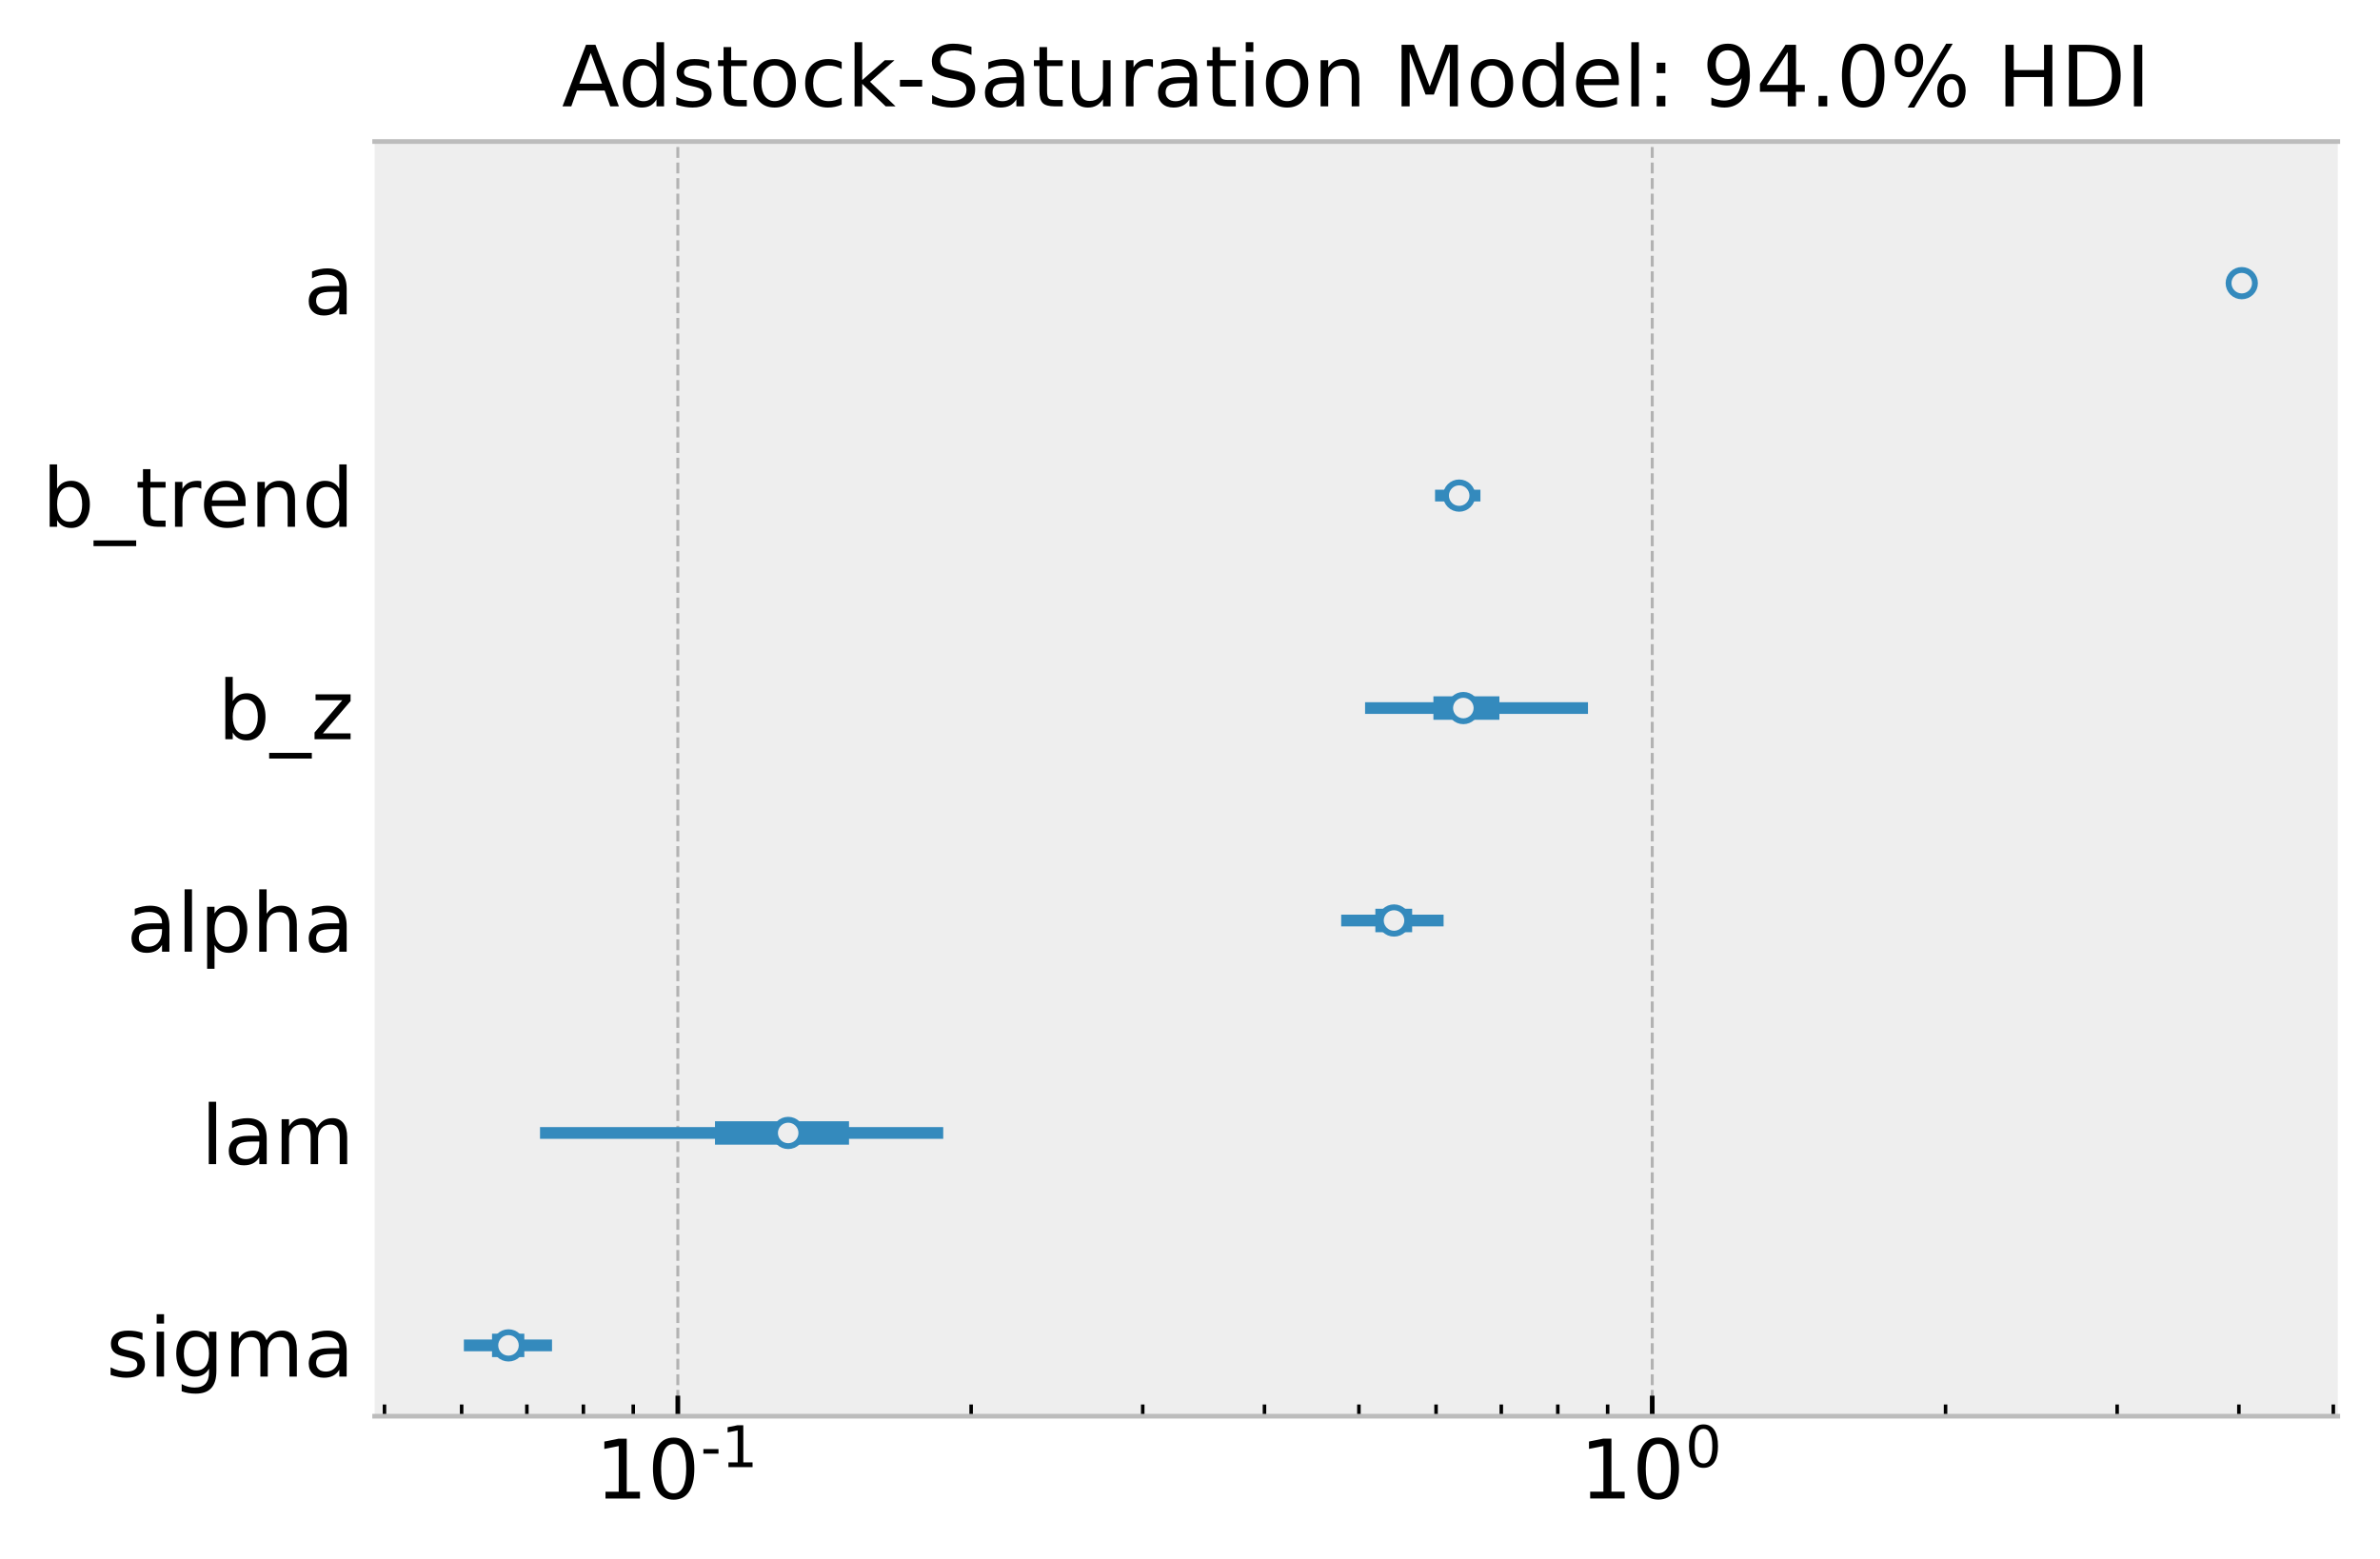
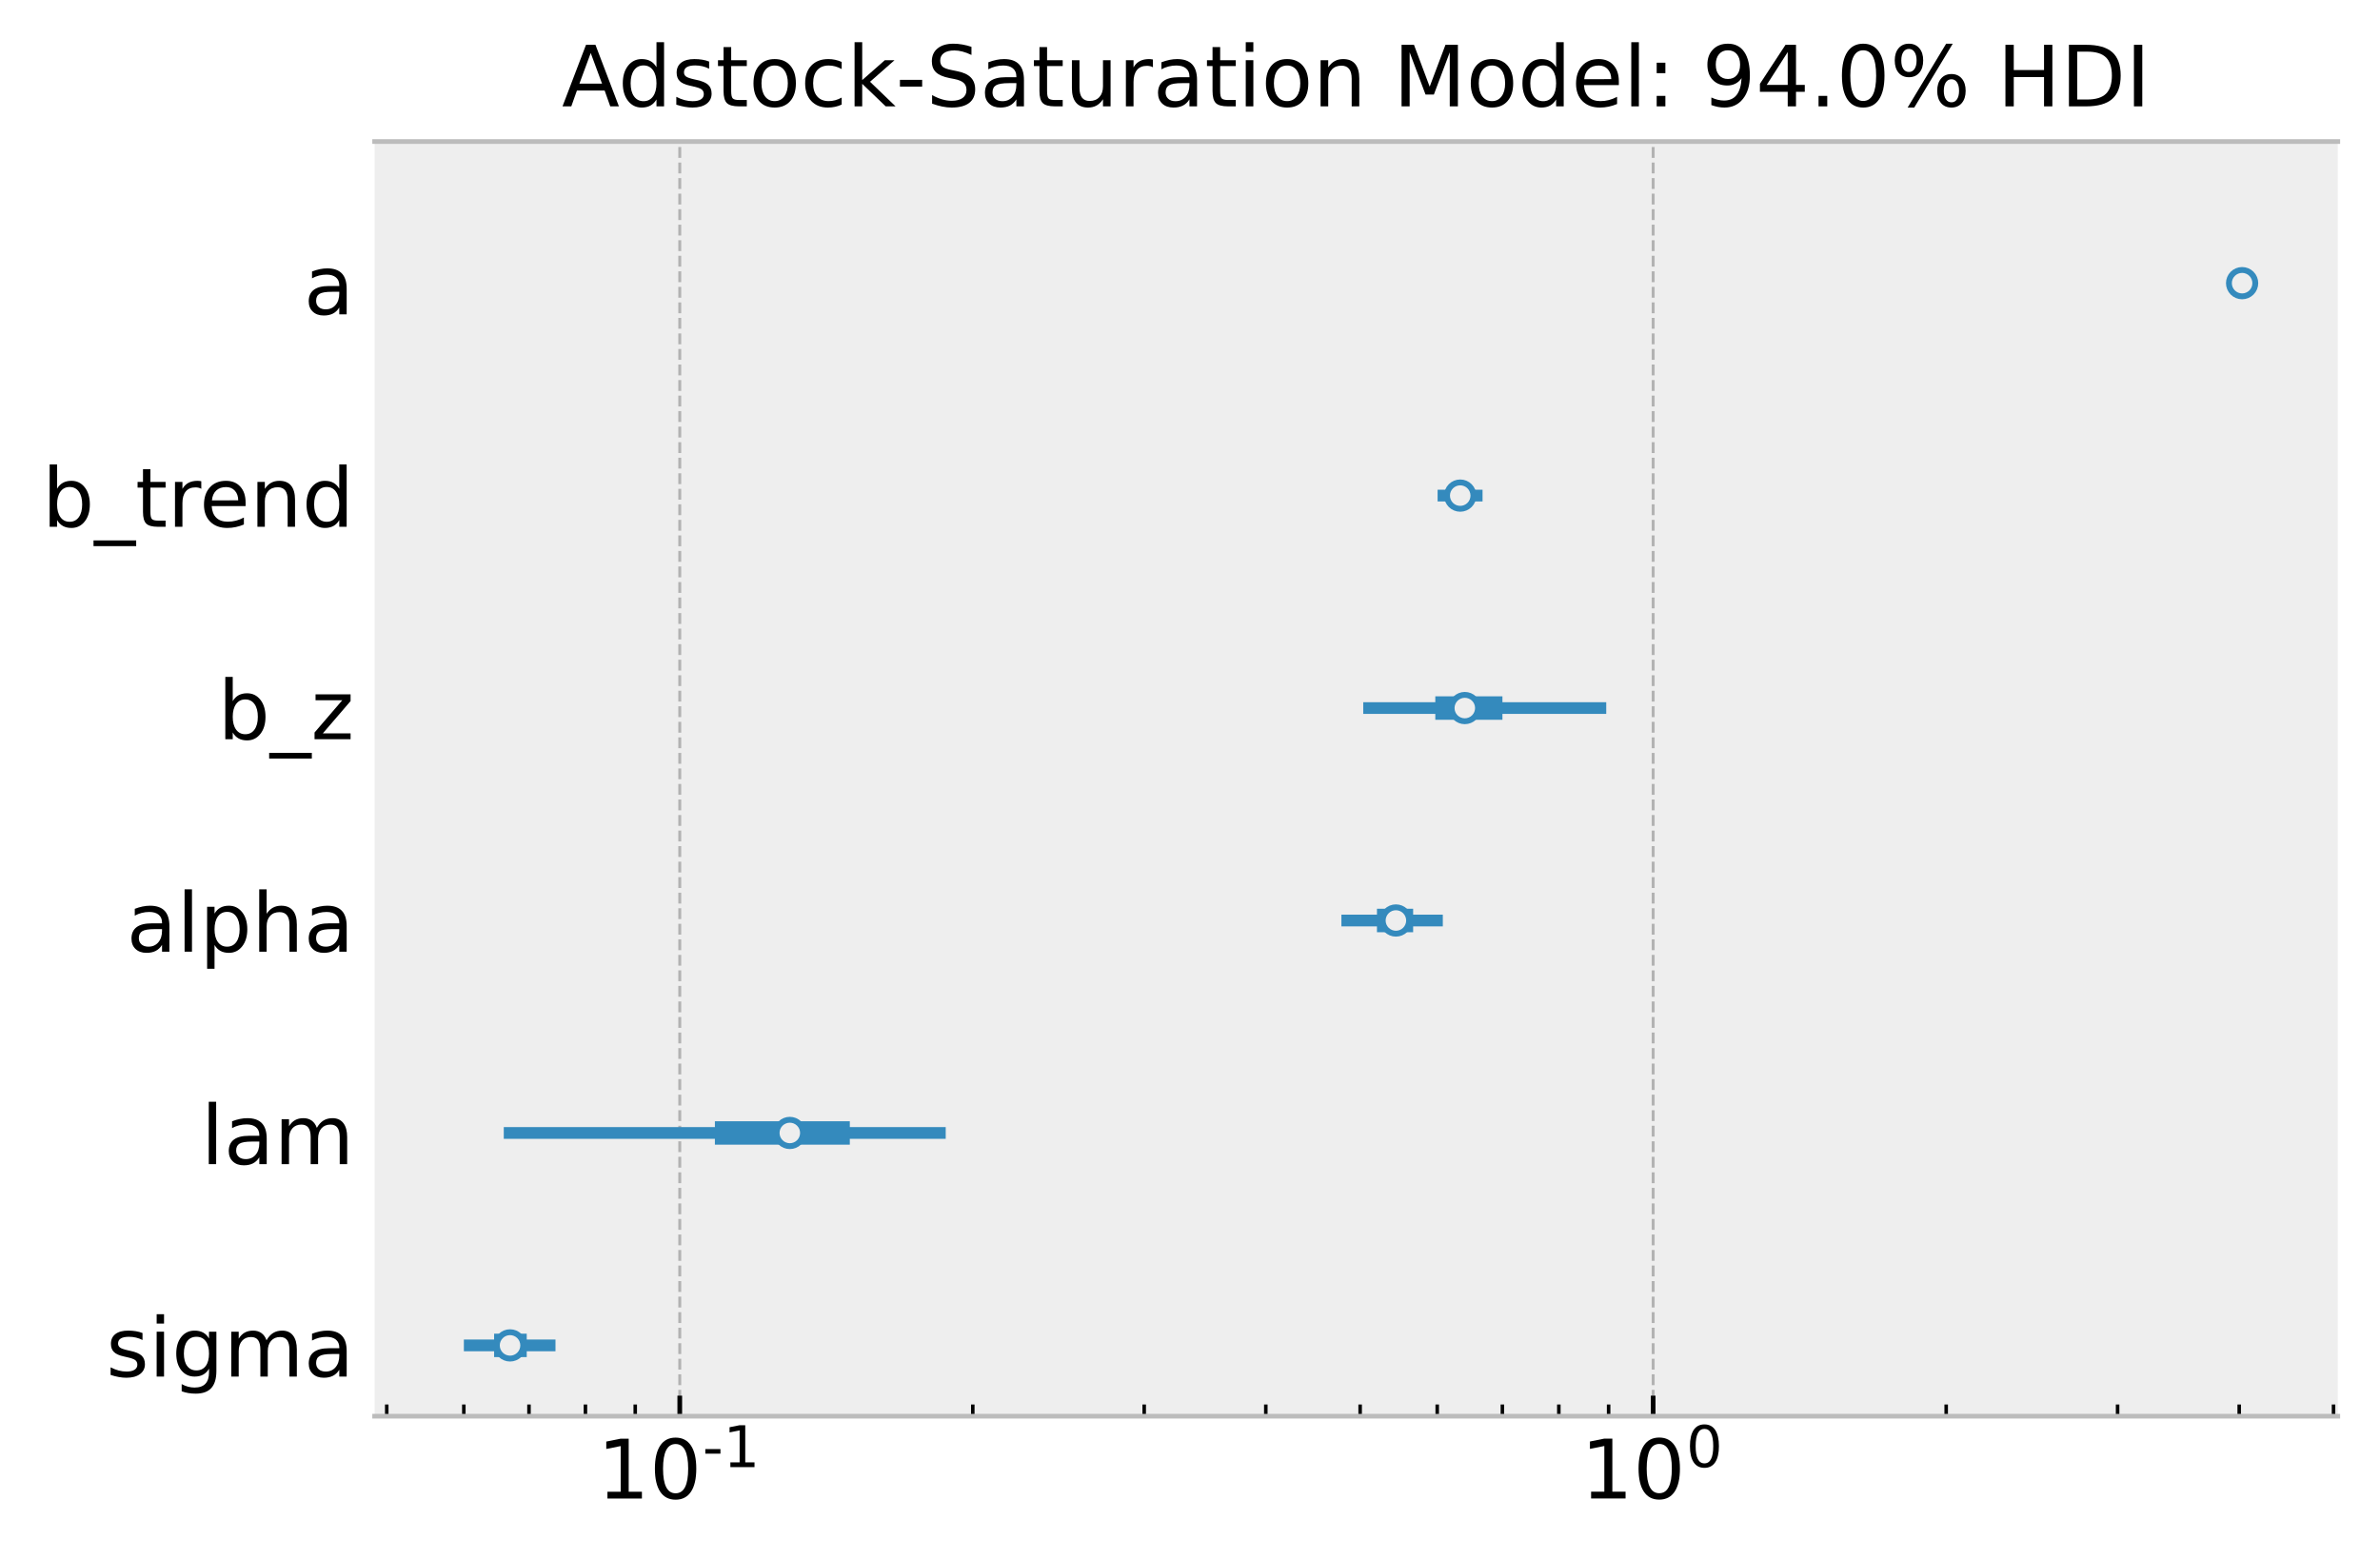
<svg xmlns="http://www.w3.org/2000/svg" xmlns:xlink="http://www.w3.org/1999/xlink" width="405.891pt" height="265.831pt" viewBox="0 0 405.891 265.831" version="1.1">
  <defs>
    <style type="text/css">*{stroke-linejoin: round; stroke-linecap: butt}</style>
  </defs>
  <g id="figure_1">
    <g id="patch_1">
      <path d="M 0 265.831  L 405.891 265.831  L 405.891 0  L 0 0  L 0 265.831  z " style="fill: none" />
    </g>
    <g id="axes_1">
      <g id="patch_2">
        <path d="M 63.891 241.582  L 398.691 241.582  L 398.691 24.142  L 63.891 24.142  z " style="fill: #eeeeee" />
      </g>
      <g id="matplotlib.axis_1">
        <g id="xtick_1">
          <g id="line2d_1">
-             <path d="M 115.597 241.582  L 115.597 24.142  " clip-path="url(#pd6a8ee23da)" style="fill: none; stroke-dasharray: 1.85,0.8; stroke-dashoffset: 0; stroke: #b2b2b2; stroke-width: 0.5" />
+             <path d="M 115.929 241.582  L 115.929 24.142  " clip-path="url(#pee5ecee756)" style="fill: none; stroke-dasharray: 1.85,0.8; stroke-dashoffset: 0; stroke: #b2b2b2; stroke-width: 0.5" />
          </g>
          <g id="line2d_2">
            <defs>
-               <path id="m263133fd3a" d="M 0 0  L 0 -3.5  " style="stroke: #000000; stroke-width: 0.8" />
+               <path id="md579a164e3" d="M 0 0  L 0 -3.5  " style="stroke: #000000; stroke-width: 0.8" />
            </defs>
            <g>
-               <use xlink:href="#m263133fd3a" x="115.597" y="241.582" style="stroke: #000000; stroke-width: 0.8" />
+               <use xlink:href="#md579a164e3" x="115.929" y="241.582" style="stroke: #000000; stroke-width: 0.8" />
            </g>
          </g>
          <g id="text_1">
-             <g transform="translate(101.5268 255.7196)scale(0.14 -0.14)">
+             <g transform="translate(101.8595 255.7196)scale(0.14 -0.14)">
              <defs>
                <path id="DejaVuSans-31" d="M 794 531  L 1825 531  L 1825 4091  L 703 3866  L 703 4441  L 1819 4666  L 2450 4666  L 2450 531  L 3481 531  L 3481 0  L 794 0  L 794 531  z " transform="scale(0.015625)" />
                <path id="DejaVuSans-30" d="M 2034 4250  Q 1547 4250 1301 3770  Q 1056 3291 1056 2328  Q 1056 1369 1301 889  Q 1547 409 2034 409  Q 2525 409 2770 889  Q 3016 1369 3016 2328  Q 3016 3291 2770 3770  Q 2525 4250 2034 4250  z M 2034 4750  Q 2819 4750 3233 4129  Q 3647 3509 3647 2328  Q 3647 1150 3233 529  Q 2819 -91 2034 -91  Q 1250 -91 836 529  Q 422 1150 422 2328  Q 422 3509 836 4129  Q 1250 4750 2034 4750  z " transform="scale(0.015625)" />
                <path id="DejaVuSans-2d" d="M 313 2009  L 1997 2009  L 1997 1497  L 313 1497  L 313 2009  z " transform="scale(0.015625)" />
              </defs>
              <use xlink:href="#DejaVuSans-31" transform="translate(0 0.684375)" />
              <use xlink:href="#DejaVuSans-30" transform="translate(63.62305 0.684375)" />
              <use xlink:href="#DejaVuSans-2d" transform="translate(128.2031 38.96563)scale(0.7)" />
              <use xlink:href="#DejaVuSans-31" transform="translate(153.4619 38.96563)scale(0.7)" />
            </g>
          </g>
        </g>
        <g id="xtick_2">
          <g id="line2d_3">
-             <path d="M 281.776 241.582  L 281.776 24.142  " clip-path="url(#pd6a8ee23da)" style="fill: none; stroke-dasharray: 1.85,0.8; stroke-dashoffset: 0; stroke: #b2b2b2; stroke-width: 0.5" />
+             <path d="M 281.934 241.582  L 281.934 24.142  " clip-path="url(#pee5ecee756)" style="fill: none; stroke-dasharray: 1.85,0.8; stroke-dashoffset: 0; stroke: #b2b2b2; stroke-width: 0.5" />
          </g>
          <g id="line2d_4">
            <g>
-               <use xlink:href="#m263133fd3a" x="281.776" y="241.582" style="stroke: #000000; stroke-width: 0.8" />
+               <use xlink:href="#md579a164e3" x="281.934" y="241.582" style="stroke: #000000; stroke-width: 0.8" />
            </g>
          </g>
          <g id="text_2">
-             <g transform="translate(269.4558 255.7196)scale(0.14 -0.14)">
+             <g transform="translate(269.6142 255.7196)scale(0.14 -0.14)">
              <use xlink:href="#DejaVuSans-31" transform="translate(0 0.765625)" />
              <use xlink:href="#DejaVuSans-30" transform="translate(63.62305 0.765625)" />
              <use xlink:href="#DejaVuSans-30" transform="translate(128.2031 39.04688)scale(0.7)" />
            </g>
          </g>
        </g>
        <g id="xtick_3">
          <g id="line2d_5">
            <defs>
-               <path id="me627cec2b3" d="M 0 0  L 0 -2  " style="stroke: #000000; stroke-width: 0.6" />
+               <path id="ma9235a7f4c" d="M 0 0  L 0 -2  " style="stroke: #000000; stroke-width: 0.6" />
            </defs>
            <g>
-               <use xlink:href="#me627cec2b3" x="65.572" y="241.582" style="stroke: #000000; stroke-width: 0.6" />
+               <use xlink:href="#ma9235a7f4c" x="65.957" y="241.582" style="stroke: #000000; stroke-width: 0.6" />
            </g>
          </g>
        </g>
        <g id="xtick_4">
          <g id="line2d_6">
            <g>
-               <use xlink:href="#me627cec2b3" x="78.73" y="241.582" style="stroke: #000000; stroke-width: 0.6" />
+               <use xlink:href="#ma9235a7f4c" x="79.102" y="241.582" style="stroke: #000000; stroke-width: 0.6" />
            </g>
          </g>
        </g>
        <g id="xtick_5">
          <g id="line2d_7">
            <g>
-               <use xlink:href="#me627cec2b3" x="89.855" y="241.582" style="stroke: #000000; stroke-width: 0.6" />
+               <use xlink:href="#ma9235a7f4c" x="90.215" y="241.582" style="stroke: #000000; stroke-width: 0.6" />
            </g>
          </g>
        </g>
        <g id="xtick_6">
          <g id="line2d_8">
            <g>
-               <use xlink:href="#me627cec2b3" x="99.492" y="241.582" style="stroke: #000000; stroke-width: 0.6" />
+               <use xlink:href="#ma9235a7f4c" x="99.842" y="241.582" style="stroke: #000000; stroke-width: 0.6" />
            </g>
          </g>
        </g>
        <g id="xtick_7">
          <g id="line2d_9">
            <g>
-               <use xlink:href="#me627cec2b3" x="107.993" y="241.582" style="stroke: #000000; stroke-width: 0.6" />
+               <use xlink:href="#ma9235a7f4c" x="108.334" y="241.582" style="stroke: #000000; stroke-width: 0.6" />
            </g>
          </g>
        </g>
        <g id="xtick_8">
          <g id="line2d_10">
            <g>
-               <use xlink:href="#me627cec2b3" x="165.622" y="241.582" style="stroke: #000000; stroke-width: 0.6" />
+               <use xlink:href="#ma9235a7f4c" x="165.902" y="241.582" style="stroke: #000000; stroke-width: 0.6" />
            </g>
          </g>
        </g>
        <g id="xtick_9">
          <g id="line2d_11">
            <g>
-               <use xlink:href="#me627cec2b3" x="194.884" y="241.582" style="stroke: #000000; stroke-width: 0.6" />
+               <use xlink:href="#ma9235a7f4c" x="195.134" y="241.582" style="stroke: #000000; stroke-width: 0.6" />
            </g>
          </g>
        </g>
        <g id="xtick_10">
          <g id="line2d_12">
            <g>
-               <use xlink:href="#me627cec2b3" x="215.647" y="241.582" style="stroke: #000000; stroke-width: 0.6" />
+               <use xlink:href="#ma9235a7f4c" x="215.874" y="241.582" style="stroke: #000000; stroke-width: 0.6" />
            </g>
          </g>
        </g>
        <g id="xtick_11">
          <g id="line2d_13">
            <g>
-               <use xlink:href="#me627cec2b3" x="231.751" y="241.582" style="stroke: #000000; stroke-width: 0.6" />
+               <use xlink:href="#ma9235a7f4c" x="231.962" y="241.582" style="stroke: #000000; stroke-width: 0.6" />
            </g>
          </g>
        </g>
        <g id="xtick_12">
          <g id="line2d_14">
            <g>
-               <use xlink:href="#me627cec2b3" x="244.909" y="241.582" style="stroke: #000000; stroke-width: 0.6" />
+               <use xlink:href="#ma9235a7f4c" x="245.106" y="241.582" style="stroke: #000000; stroke-width: 0.6" />
            </g>
          </g>
        </g>
        <g id="xtick_13">
          <g id="line2d_15">
            <g>
-               <use xlink:href="#me627cec2b3" x="256.034" y="241.582" style="stroke: #000000; stroke-width: 0.6" />
+               <use xlink:href="#ma9235a7f4c" x="256.22" y="241.582" style="stroke: #000000; stroke-width: 0.6" />
            </g>
          </g>
        </g>
        <g id="xtick_14">
          <g id="line2d_16">
            <g>
-               <use xlink:href="#me627cec2b3" x="265.671" y="241.582" style="stroke: #000000; stroke-width: 0.6" />
+               <use xlink:href="#ma9235a7f4c" x="265.847" y="241.582" style="stroke: #000000; stroke-width: 0.6" />
            </g>
          </g>
        </g>
        <g id="xtick_15">
          <g id="line2d_17">
            <g>
-               <use xlink:href="#me627cec2b3" x="274.172" y="241.582" style="stroke: #000000; stroke-width: 0.6" />
+               <use xlink:href="#ma9235a7f4c" x="274.338" y="241.582" style="stroke: #000000; stroke-width: 0.6" />
            </g>
          </g>
        </g>
        <g id="xtick_16">
          <g id="line2d_18">
            <g>
-               <use xlink:href="#me627cec2b3" x="331.801" y="241.582" style="stroke: #000000; stroke-width: 0.6" />
+               <use xlink:href="#ma9235a7f4c" x="331.907" y="241.582" style="stroke: #000000; stroke-width: 0.6" />
            </g>
          </g>
        </g>
        <g id="xtick_17">
          <g id="line2d_19">
            <g>
-               <use xlink:href="#me627cec2b3" x="361.063" y="241.582" style="stroke: #000000; stroke-width: 0.6" />
+               <use xlink:href="#ma9235a7f4c" x="361.139" y="241.582" style="stroke: #000000; stroke-width: 0.6" />
            </g>
          </g>
        </g>
        <g id="xtick_18">
          <g id="line2d_20">
            <g>
-               <use xlink:href="#me627cec2b3" x="381.826" y="241.582" style="stroke: #000000; stroke-width: 0.6" />
+               <use xlink:href="#ma9235a7f4c" x="381.879" y="241.582" style="stroke: #000000; stroke-width: 0.6" />
            </g>
          </g>
        </g>
        <g id="xtick_19">
          <g id="line2d_21">
            <g>
-               <use xlink:href="#me627cec2b3" x="397.93" y="241.582" style="stroke: #000000; stroke-width: 0.6" />
+               <use xlink:href="#ma9235a7f4c" x="397.966" y="241.582" style="stroke: #000000; stroke-width: 0.6" />
            </g>
          </g>
        </g>
      </g>
      <g id="matplotlib.axis_2">
        <g id="ytick_1">
          <g id="text_3">
            <g transform="translate(18.10469 234.8207)scale(0.14 -0.14)">
              <defs>
                <path id="DejaVuSans-73" d="M 2834 3397  L 2834 2853  Q 2591 2978 2328 3040  Q 2066 3103 1784 3103  Q 1356 3103 1142 2972  Q 928 2841 928 2578  Q 928 2378 1081 2264  Q 1234 2150 1697 2047  L 1894 2003  Q 2506 1872 2764 1633  Q 3022 1394 3022 966  Q 3022 478 2636 193  Q 2250 -91 1575 -91  Q 1294 -91 989 -36  Q 684 19 347 128  L 347 722  Q 666 556 975 473  Q 1284 391 1588 391  Q 1994 391 2212 530  Q 2431 669 2431 922  Q 2431 1156 2273 1281  Q 2116 1406 1581 1522  L 1381 1569  Q 847 1681 609 1914  Q 372 2147 372 2553  Q 372 3047 722 3315  Q 1072 3584 1716 3584  Q 2034 3584 2315 3537  Q 2597 3491 2834 3397  z " transform="scale(0.015625)" />
                <path id="DejaVuSans-69" d="M 603 3500  L 1178 3500  L 1178 0  L 603 0  L 603 3500  z M 603 4863  L 1178 4863  L 1178 4134  L 603 4134  L 603 4863  z " transform="scale(0.015625)" />
                <path id="DejaVuSans-67" d="M 2906 1791  Q 2906 2416 2648 2759  Q 2391 3103 1925 3103  Q 1463 3103 1205 2759  Q 947 2416 947 1791  Q 947 1169 1205 825  Q 1463 481 1925 481  Q 2391 481 2648 825  Q 2906 1169 2906 1791  z M 3481 434  Q 3481 -459 3084 -895  Q 2688 -1331 1869 -1331  Q 1566 -1331 1297 -1286  Q 1028 -1241 775 -1147  L 775 -588  Q 1028 -725 1275 -790  Q 1522 -856 1778 -856  Q 2344 -856 2625 -561  Q 2906 -266 2906 331  L 2906 616  Q 2728 306 2450 153  Q 2172 0 1784 0  Q 1141 0 747 490  Q 353 981 353 1791  Q 353 2603 747 3093  Q 1141 3584 1784 3584  Q 2172 3584 2450 3431  Q 2728 3278 2906 2969  L 2906 3500  L 3481 3500  L 3481 434  z " transform="scale(0.015625)" />
                <path id="DejaVuSans-6d" d="M 3328 2828  Q 3544 3216 3844 3400  Q 4144 3584 4550 3584  Q 5097 3584 5394 3201  Q 5691 2819 5691 2113  L 5691 0  L 5113 0  L 5113 2094  Q 5113 2597 4934 2840  Q 4756 3084 4391 3084  Q 3944 3084 3684 2787  Q 3425 2491 3425 1978  L 3425 0  L 2847 0  L 2847 2094  Q 2847 2600 2669 2842  Q 2491 3084 2119 3084  Q 1678 3084 1418 2786  Q 1159 2488 1159 1978  L 1159 0  L 581 0  L 581 3500  L 1159 3500  L 1159 2956  Q 1356 3278 1631 3431  Q 1906 3584 2284 3584  Q 2666 3584 2933 3390  Q 3200 3197 3328 2828  z " transform="scale(0.015625)" />
                <path id="DejaVuSans-61" d="M 2194 1759  Q 1497 1759 1228 1600  Q 959 1441 959 1056  Q 959 750 1161 570  Q 1363 391 1709 391  Q 2188 391 2477 730  Q 2766 1069 2766 1631  L 2766 1759  L 2194 1759  z M 3341 1997  L 3341 0  L 2766 0  L 2766 531  Q 2569 213 2275 61  Q 1981 -91 1556 -91  Q 1019 -91 701 211  Q 384 513 384 1019  Q 384 1609 779 1909  Q 1175 2209 1959 2209  L 2766 2209  L 2766 2266  Q 2766 2663 2505 2880  Q 2244 3097 1772 3097  Q 1472 3097 1187 3025  Q 903 2953 641 2809  L 641 3341  Q 956 3463 1253 3523  Q 1550 3584 1831 3584  Q 2591 3584 2966 3190  Q 3341 2797 3341 1997  z " transform="scale(0.015625)" />
              </defs>
              <use xlink:href="#DejaVuSans-73" />
              <use xlink:href="#DejaVuSans-69" x="52.1" />
              <use xlink:href="#DejaVuSans-67" x="79.883" />
              <use xlink:href="#DejaVuSans-6d" x="143.359" />
              <use xlink:href="#DejaVuSans-61" x="240.771" />
            </g>
          </g>
        </g>
        <g id="ytick_2">
          <g id="text_4">
            <g transform="translate(34.28563 198.5807)scale(0.14 -0.14)">
              <defs>
                <path id="DejaVuSans-6c" d="M 603 4863  L 1178 4863  L 1178 0  L 603 0  L 603 4863  z " transform="scale(0.015625)" />
              </defs>
              <use xlink:href="#DejaVuSans-6c" />
              <use xlink:href="#DejaVuSans-61" x="27.783" />
              <use xlink:href="#DejaVuSans-6d" x="89.062" />
            </g>
          </g>
        </g>
        <g id="ytick_3">
          <g id="text_5">
            <g transform="translate(21.58281 162.3407)scale(0.14 -0.14)">
              <defs>
                <path id="DejaVuSans-70" d="M 1159 525  L 1159 -1331  L 581 -1331  L 581 3500  L 1159 3500  L 1159 2969  Q 1341 3281 1617 3432  Q 1894 3584 2278 3584  Q 2916 3584 3314 3078  Q 3713 2572 3713 1747  Q 3713 922 3314 415  Q 2916 -91 2278 -91  Q 1894 -91 1617 61  Q 1341 213 1159 525  z M 3116 1747  Q 3116 2381 2855 2742  Q 2594 3103 2138 3103  Q 1681 3103 1420 2742  Q 1159 2381 1159 1747  Q 1159 1113 1420 752  Q 1681 391 2138 391  Q 2594 391 2855 752  Q 3116 1113 3116 1747  z " transform="scale(0.015625)" />
                <path id="DejaVuSans-68" d="M 3513 2113  L 3513 0  L 2938 0  L 2938 2094  Q 2938 2591 2744 2837  Q 2550 3084 2163 3084  Q 1697 3084 1428 2787  Q 1159 2491 1159 1978  L 1159 0  L 581 0  L 581 4863  L 1159 4863  L 1159 2956  Q 1366 3272 1645 3428  Q 1925 3584 2291 3584  Q 2894 3584 3203 3211  Q 3513 2838 3513 2113  z " transform="scale(0.015625)" />
              </defs>
              <use xlink:href="#DejaVuSans-61" />
              <use xlink:href="#DejaVuSans-6c" x="61.279" />
              <use xlink:href="#DejaVuSans-70" x="89.062" />
              <use xlink:href="#DejaVuSans-68" x="152.539" />
              <use xlink:href="#DejaVuSans-61" x="215.918" />
            </g>
          </g>
        </g>
        <g id="ytick_4">
          <g id="text_6">
            <g transform="translate(37.15563 126.1007)scale(0.14 -0.14)">
              <defs>
                <path id="DejaVuSans-62" d="M 3116 1747  Q 3116 2381 2855 2742  Q 2594 3103 2138 3103  Q 1681 3103 1420 2742  Q 1159 2381 1159 1747  Q 1159 1113 1420 752  Q 1681 391 2138 391  Q 2594 391 2855 752  Q 3116 1113 3116 1747  z M 1159 2969  Q 1341 3281 1617 3432  Q 1894 3584 2278 3584  Q 2916 3584 3314 3078  Q 3713 2572 3713 1747  Q 3713 922 3314 415  Q 2916 -91 2278 -91  Q 1894 -91 1617 61  Q 1341 213 1159 525  L 1159 0  L 581 0  L 581 4863  L 1159 4863  L 1159 2969  z " transform="scale(0.015625)" />
                <path id="DejaVuSans-5f" d="M 3263 -1063  L 3263 -1509  L -63 -1509  L -63 -1063  L 3263 -1063  z " transform="scale(0.015625)" />
                <path id="DejaVuSans-7a" d="M 353 3500  L 3084 3500  L 3084 2975  L 922 459  L 3084 459  L 3084 0  L 275 0  L 275 525  L 2438 3041  L 353 3041  L 353 3500  z " transform="scale(0.015625)" />
              </defs>
              <use xlink:href="#DejaVuSans-62" />
              <use xlink:href="#DejaVuSans-5f" x="63.477" />
              <use xlink:href="#DejaVuSans-7a" x="113.477" />
            </g>
          </g>
        </g>
        <g id="ytick_5">
          <g id="text_7">
            <g transform="translate(7.2 89.86066)scale(0.14 -0.14)">
              <defs>
                <path id="DejaVuSans-74" d="M 1172 4494  L 1172 3500  L 2356 3500  L 2356 3053  L 1172 3053  L 1172 1153  Q 1172 725 1289 603  Q 1406 481 1766 481  L 2356 481  L 2356 0  L 1766 0  Q 1100 0 847 248  Q 594 497 594 1153  L 594 3053  L 172 3053  L 172 3500  L 594 3500  L 594 4494  L 1172 4494  z " transform="scale(0.015625)" />
                <path id="DejaVuSans-72" d="M 2631 2963  Q 2534 3019 2420 3045  Q 2306 3072 2169 3072  Q 1681 3072 1420 2755  Q 1159 2438 1159 1844  L 1159 0  L 581 0  L 581 3500  L 1159 3500  L 1159 2956  Q 1341 3275 1631 3429  Q 1922 3584 2338 3584  Q 2397 3584 2469 3576  Q 2541 3569 2628 3553  L 2631 2963  z " transform="scale(0.015625)" />
                <path id="DejaVuSans-65" d="M 3597 1894  L 3597 1613  L 953 1613  Q 991 1019 1311 708  Q 1631 397 2203 397  Q 2534 397 2845 478  Q 3156 559 3463 722  L 3463 178  Q 3153 47 2828 -22  Q 2503 -91 2169 -91  Q 1331 -91 842 396  Q 353 884 353 1716  Q 353 2575 817 3079  Q 1281 3584 2069 3584  Q 2775 3584 3186 3129  Q 3597 2675 3597 1894  z M 3022 2063  Q 3016 2534 2758 2815  Q 2500 3097 2075 3097  Q 1594 3097 1305 2825  Q 1016 2553 972 2059  L 3022 2063  z " transform="scale(0.015625)" />
                <path id="DejaVuSans-6e" d="M 3513 2113  L 3513 0  L 2938 0  L 2938 2094  Q 2938 2591 2744 2837  Q 2550 3084 2163 3084  Q 1697 3084 1428 2787  Q 1159 2491 1159 1978  L 1159 0  L 581 0  L 581 3500  L 1159 3500  L 1159 2956  Q 1366 3272 1645 3428  Q 1925 3584 2291 3584  Q 2894 3584 3203 3211  Q 3513 2838 3513 2113  z " transform="scale(0.015625)" />
                <path id="DejaVuSans-64" d="M 2906 2969  L 2906 4863  L 3481 4863  L 3481 0  L 2906 0  L 2906 525  Q 2725 213 2448 61  Q 2172 -91 1784 -91  Q 1150 -91 751 415  Q 353 922 353 1747  Q 353 2572 751 3078  Q 1150 3584 1784 3584  Q 2172 3584 2448 3432  Q 2725 3281 2906 2969  z M 947 1747  Q 947 1113 1208 752  Q 1469 391 1925 391  Q 2381 391 2643 752  Q 2906 1113 2906 1747  Q 2906 2381 2643 2742  Q 2381 3103 1925 3103  Q 1469 3103 1208 2742  Q 947 2381 947 1747  z " transform="scale(0.015625)" />
              </defs>
              <use xlink:href="#DejaVuSans-62" />
              <use xlink:href="#DejaVuSans-5f" x="63.477" />
              <use xlink:href="#DejaVuSans-74" x="113.477" />
              <use xlink:href="#DejaVuSans-72" x="152.686" />
              <use xlink:href="#DejaVuSans-65" x="191.549" />
              <use xlink:href="#DejaVuSans-6e" x="253.072" />
              <use xlink:href="#DejaVuSans-64" x="316.451" />
            </g>
          </g>
        </g>
        <g id="ytick_6">
          <g id="text_8">
            <g transform="translate(51.81188 53.62066)scale(0.14 -0.14)">
              <use xlink:href="#DejaVuSans-61" />
            </g>
          </g>
        </g>
      </g>
      <g id="LineCollection_1">
-         <path d="M 79.109 229.502  L 94.142 229.502  " clip-path="url(#pd6a8ee23da)" style="fill: none; stroke: #348abd; stroke-width: 2" />
+         <path d="M 79.109 229.502  L 94.733 229.502  " clip-path="url(#pee5ecee756)" style="fill: none; stroke: #348abd; stroke-width: 2" />
      </g>
      <g id="LineCollection_2">
-         <path d="M 83.911 229.502  L 89.419 229.502  " clip-path="url(#pd6a8ee23da)" style="fill: none; stroke: #348abd; stroke-width: 4" />
+         <path d="M 84.268 229.502  L 89.83 229.502  " clip-path="url(#pee5ecee756)" style="fill: none; stroke: #348abd; stroke-width: 4" />
      </g>
      <g id="line2d_22">
        <defs>
-           <path id="m4342ff7ead" d="M 0 2.25  C 0.597 2.25 1.169 2.013 1.591 1.591  C 2.013 1.169 2.25 0.597 2.25 0  C 2.25 -0.597 2.013 -1.169 1.591 -1.591  C 1.169 -2.013 0.597 -2.25 0 -2.25  C -0.597 -2.25 -1.169 -2.013 -1.591 -1.591  C -2.013 -1.169 -2.25 -0.597 -2.25 0  C -2.25 0.597 -2.013 1.169 -1.591 1.591  C -1.169 2.013 -0.597 2.25 0 2.25  z " style="stroke: #348abd" />
+           <path id="m8bd10f86bb" d="M 0 2.25  C 0.597 2.25 1.169 2.013 1.591 1.591  C 2.013 1.169 2.25 0.597 2.25 0  C 2.25 -0.597 2.013 -1.169 1.591 -1.591  C 1.169 -2.013 0.597 -2.25 0 -2.25  C -0.597 -2.25 -1.169 -2.013 -1.591 -1.591  C -2.013 -1.169 -2.25 -0.597 -2.25 0  C -2.25 0.597 -2.013 1.169 -1.591 1.591  C -1.169 2.013 -0.597 2.25 0 2.25  z " style="stroke: #348abd" />
        </defs>
-         <g clip-path="url(#pd6a8ee23da)">
-           <use xlink:href="#m4342ff7ead" x="86.72" y="229.502" style="fill: #eeeeee; stroke: #348abd" />
+         <g clip-path="url(#pee5ecee756)">
+           <use xlink:href="#m8bd10f86bb" x="86.984" y="229.502" style="fill: #eeeeee; stroke: #348abd" />
        </g>
      </g>
      <g id="LineCollection_3">
-         <path d="M 92.096 193.262  L 160.86 193.262  " clip-path="url(#pd6a8ee23da)" style="fill: none; stroke: #348abd; stroke-width: 2" />
+         <path d="M 85.914 193.262  L 161.285 193.262  " clip-path="url(#pee5ecee756)" style="fill: none; stroke: #348abd; stroke-width: 2" />
      </g>
      <g id="LineCollection_4">
-         <path d="M 121.935 193.262  L 144.793 193.262  " clip-path="url(#pd6a8ee23da)" style="fill: none; stroke: #348abd; stroke-width: 4" />
+         <path d="M 121.918 193.262  L 144.93 193.262  " clip-path="url(#pee5ecee756)" style="fill: none; stroke: #348abd; stroke-width: 4" />
      </g>
      <g id="line2d_23">
-         <g clip-path="url(#pd6a8ee23da)">
-           <use xlink:href="#m4342ff7ead" x="134.42" y="193.262" style="fill: #eeeeee; stroke: #348abd" />
+         <g clip-path="url(#pee5ecee756)">
+           <use xlink:href="#m8bd10f86bb" x="134.698" y="193.262" style="fill: #eeeeee; stroke: #348abd" />
        </g>
      </g>
      <g id="LineCollection_5">
-         <path d="M 228.731 157.022  L 246.195 157.022  " clip-path="url(#pd6a8ee23da)" style="fill: none; stroke: #348abd; stroke-width: 2" />
+         <path d="M 228.767 157.022  L 246.061 157.022  " clip-path="url(#pee5ecee756)" style="fill: none; stroke: #348abd; stroke-width: 2" />
      </g>
      <g id="LineCollection_6">
-         <path d="M 234.557 157.022  L 240.831 157.022  " clip-path="url(#pd6a8ee23da)" style="fill: none; stroke: #348abd; stroke-width: 4" />
+         <path d="M 234.829 157.022  L 241.001 157.022  " clip-path="url(#pee5ecee756)" style="fill: none; stroke: #348abd; stroke-width: 4" />
      </g>
      <g id="line2d_24">
-         <g clip-path="url(#pd6a8ee23da)">
-           <use xlink:href="#m4342ff7ead" x="237.74" y="157.022" style="fill: #eeeeee; stroke: #348abd" />
+         <g clip-path="url(#pee5ecee756)">
+           <use xlink:href="#m8bd10f86bb" x="238.061" y="157.022" style="fill: #eeeeee; stroke: #348abd" />
        </g>
      </g>
      <g id="LineCollection_7">
-         <path d="M 232.802 120.782  L 270.818 120.782  " clip-path="url(#pd6a8ee23da)" style="fill: none; stroke: #348abd; stroke-width: 2" />
+         <path d="M 232.489 120.782  L 273.932 120.782  " clip-path="url(#pee5ecee756)" style="fill: none; stroke: #348abd; stroke-width: 2" />
      </g>
      <g id="LineCollection_8">
-         <path d="M 244.456 120.782  L 255.712 120.782  " clip-path="url(#pd6a8ee23da)" style="fill: none; stroke: #348abd; stroke-width: 4" />
+         <path d="M 244.779 120.782  L 256.229 120.782  " clip-path="url(#pee5ecee756)" style="fill: none; stroke: #348abd; stroke-width: 4" />
      </g>
      <g id="line2d_25">
-         <g clip-path="url(#pd6a8ee23da)">
-           <use xlink:href="#m4342ff7ead" x="249.564" y="120.782" style="fill: #eeeeee; stroke: #348abd" />
+         <g clip-path="url(#pee5ecee756)">
+           <use xlink:href="#m8bd10f86bb" x="249.812" y="120.782" style="fill: #eeeeee; stroke: #348abd" />
        </g>
      </g>
      <g id="LineCollection_9">
-         <path d="M 244.737 84.542  L 252.476 84.542  " clip-path="url(#pd6a8ee23da)" style="fill: none; stroke: #348abd; stroke-width: 2" />
+         <path d="M 245.174 84.542  L 252.837 84.542  " clip-path="url(#pee5ecee756)" style="fill: none; stroke: #348abd; stroke-width: 2" />
      </g>
      <g id="LineCollection_10">
-         <path d="M 247.456 84.542  L 250.165 84.542  " clip-path="url(#pd6a8ee23da)" style="fill: none; stroke: #348abd; stroke-width: 4" />
+         <path d="M 247.67 84.542  L 250.356 84.542  " clip-path="url(#pee5ecee756)" style="fill: none; stroke: #348abd; stroke-width: 4" />
      </g>
      <g id="line2d_26">
-         <g clip-path="url(#pd6a8ee23da)">
-           <use xlink:href="#m4342ff7ead" x="248.853" y="84.542" style="fill: #eeeeee; stroke: #348abd" />
+         <g clip-path="url(#pee5ecee756)">
+           <use xlink:href="#m8bd10f86bb" x="249.03" y="84.542" style="fill: #eeeeee; stroke: #348abd" />
        </g>
      </g>
      <g id="LineCollection_11">
-         <path d="M 381.042 48.302  L 383.473 48.302  " clip-path="url(#pd6a8ee23da)" style="fill: none; stroke: #348abd; stroke-width: 2" />
+         <path d="M 381.039 48.302  L 383.473 48.302  " clip-path="url(#pee5ecee756)" style="fill: none; stroke: #348abd; stroke-width: 2" />
      </g>
      <g id="LineCollection_12">
-         <path d="M 381.875 48.302  L 382.721 48.302  " clip-path="url(#pd6a8ee23da)" style="fill: none; stroke: #348abd; stroke-width: 4" />
+         <path d="M 381.921 48.302  L 382.779 48.302  " clip-path="url(#pee5ecee756)" style="fill: none; stroke: #348abd; stroke-width: 4" />
      </g>
      <g id="line2d_27">
-         <g clip-path="url(#pd6a8ee23da)">
-           <use xlink:href="#m4342ff7ead" x="382.316" y="48.302" style="fill: #eeeeee; stroke: #348abd" />
+         <g clip-path="url(#pee5ecee756)">
+           <use xlink:href="#m8bd10f86bb" x="382.375" y="48.302" style="fill: #eeeeee; stroke: #348abd" />
        </g>
      </g>
      <g id="patch_3">
        <path d="M 63.891 241.582  L 398.691 241.582  " style="fill: none; stroke: #bcbcbc; stroke-width: 0.8; stroke-linejoin: miter; stroke-linecap: square" />
      </g>
      <g id="patch_4">
        <path d="M 63.891 24.142  L 398.691 24.142  " style="fill: none; stroke: #bcbcbc; stroke-width: 0.8; stroke-linejoin: miter; stroke-linecap: square" />
      </g>
      <g id="text_9">
        <g transform="translate(95.81987 18.14175)scale(0.144 -0.144)">
          <defs>
            <path id="DejaVuSans-41" d="M 2188 4044  L 1331 1722  L 3047 1722  L 2188 4044  z M 1831 4666  L 2547 4666  L 4325 0  L 3669 0  L 3244 1197  L 1141 1197  L 716 0  L 50 0  L 1831 4666  z " transform="scale(0.015625)" />
            <path id="DejaVuSans-6f" d="M 1959 3097  Q 1497 3097 1228 2736  Q 959 2375 959 1747  Q 959 1119 1226 758  Q 1494 397 1959 397  Q 2419 397 2687 759  Q 2956 1122 2956 1747  Q 2956 2369 2687 2733  Q 2419 3097 1959 3097  z M 1959 3584  Q 2709 3584 3137 3096  Q 3566 2609 3566 1747  Q 3566 888 3137 398  Q 2709 -91 1959 -91  Q 1206 -91 779 398  Q 353 888 353 1747  Q 353 2609 779 3096  Q 1206 3584 1959 3584  z " transform="scale(0.015625)" />
            <path id="DejaVuSans-63" d="M 3122 3366  L 3122 2828  Q 2878 2963 2633 3030  Q 2388 3097 2138 3097  Q 1578 3097 1268 2742  Q 959 2388 959 1747  Q 959 1106 1268 751  Q 1578 397 2138 397  Q 2388 397 2633 464  Q 2878 531 3122 666  L 3122 134  Q 2881 22 2623 -34  Q 2366 -91 2075 -91  Q 1284 -91 818 406  Q 353 903 353 1747  Q 353 2603 823 3093  Q 1294 3584 2113 3584  Q 2378 3584 2631 3529  Q 2884 3475 3122 3366  z " transform="scale(0.015625)" />
            <path id="DejaVuSans-6b" d="M 581 4863  L 1159 4863  L 1159 1991  L 2875 3500  L 3609 3500  L 1753 1863  L 3688 0  L 2938 0  L 1159 1709  L 1159 0  L 581 0  L 581 4863  z " transform="scale(0.015625)" />
            <path id="DejaVuSans-53" d="M 3425 4513  L 3425 3897  Q 3066 4069 2747 4153  Q 2428 4238 2131 4238  Q 1616 4238 1336 4038  Q 1056 3838 1056 3469  Q 1056 3159 1242 3001  Q 1428 2844 1947 2747  L 2328 2669  Q 3034 2534 3370 2195  Q 3706 1856 3706 1288  Q 3706 609 3251 259  Q 2797 -91 1919 -91  Q 1588 -91 1214 -16  Q 841 59 441 206  L 441 856  Q 825 641 1194 531  Q 1563 422 1919 422  Q 2459 422 2753 634  Q 3047 847 3047 1241  Q 3047 1584 2836 1778  Q 2625 1972 2144 2069  L 1759 2144  Q 1053 2284 737 2584  Q 422 2884 422 3419  Q 422 4038 858 4394  Q 1294 4750 2059 4750  Q 2388 4750 2728 4690  Q 3069 4631 3425 4513  z " transform="scale(0.015625)" />
            <path id="DejaVuSans-75" d="M 544 1381  L 544 3500  L 1119 3500  L 1119 1403  Q 1119 906 1312 657  Q 1506 409 1894 409  Q 2359 409 2629 706  Q 2900 1003 2900 1516  L 2900 3500  L 3475 3500  L 3475 0  L 2900 0  L 2900 538  Q 2691 219 2414 64  Q 2138 -91 1772 -91  Q 1169 -91 856 284  Q 544 659 544 1381  z M 1991 3584  L 1991 3584  z " transform="scale(0.015625)" />
            <path id="DejaVuSans-20" transform="scale(0.015625)" />
            <path id="DejaVuSans-4d" d="M 628 4666  L 1569 4666  L 2759 1491  L 3956 4666  L 4897 4666  L 4897 0  L 4281 0  L 4281 4097  L 3078 897  L 2444 897  L 1241 4097  L 1241 0  L 628 0  L 628 4666  z " transform="scale(0.015625)" />
            <path id="DejaVuSans-3a" d="M 750 794  L 1409 794  L 1409 0  L 750 0  L 750 794  z M 750 3309  L 1409 3309  L 1409 2516  L 750 2516  L 750 3309  z " transform="scale(0.015625)" />
            <path id="DejaVuSans-39" d="M 703 97  L 703 672  Q 941 559 1184 500  Q 1428 441 1663 441  Q 2288 441 2617 861  Q 2947 1281 2994 2138  Q 2813 1869 2534 1725  Q 2256 1581 1919 1581  Q 1219 1581 811 2004  Q 403 2428 403 3163  Q 403 3881 828 4315  Q 1253 4750 1959 4750  Q 2769 4750 3195 4129  Q 3622 3509 3622 2328  Q 3622 1225 3098 567  Q 2575 -91 1691 -91  Q 1453 -91 1209 -44  Q 966 3 703 97  z M 1959 2075  Q 2384 2075 2632 2365  Q 2881 2656 2881 3163  Q 2881 3666 2632 3958  Q 2384 4250 1959 4250  Q 1534 4250 1286 3958  Q 1038 3666 1038 3163  Q 1038 2656 1286 2365  Q 1534 2075 1959 2075  z " transform="scale(0.015625)" />
            <path id="DejaVuSans-34" d="M 2419 4116  L 825 1625  L 2419 1625  L 2419 4116  z M 2253 4666  L 3047 4666  L 3047 1625  L 3713 1625  L 3713 1100  L 3047 1100  L 3047 0  L 2419 0  L 2419 1100  L 313 1100  L 313 1709  L 2253 4666  z " transform="scale(0.015625)" />
            <path id="DejaVuSans-2e" d="M 684 794  L 1344 794  L 1344 0  L 684 0  L 684 794  z " transform="scale(0.015625)" />
            <path id="DejaVuSans-25" d="M 4653 2053  Q 4381 2053 4226 1822  Q 4072 1591 4072 1178  Q 4072 772 4226 539  Q 4381 306 4653 306  Q 4919 306 5073 539  Q 5228 772 5228 1178  Q 5228 1588 5073 1820  Q 4919 2053 4653 2053  z M 4653 2450  Q 5147 2450 5437 2106  Q 5728 1763 5728 1178  Q 5728 594 5436 251  Q 5144 -91 4653 -91  Q 4153 -91 3862 251  Q 3572 594 3572 1178  Q 3572 1766 3864 2108  Q 4156 2450 4653 2450  z M 1428 4353  Q 1159 4353 1004 4120  Q 850 3888 850 3481  Q 850 3069 1003 2837  Q 1156 2606 1428 2606  Q 1700 2606 1854 2837  Q 2009 3069 2009 3481  Q 2009 3884 1853 4118  Q 1697 4353 1428 4353  z M 4250 4750  L 4750 4750  L 1831 -91  L 1331 -91  L 4250 4750  z M 1428 4750  Q 1922 4750 2215 4408  Q 2509 4066 2509 3481  Q 2509 2891 2217 2550  Q 1925 2209 1428 2209  Q 931 2209 642 2551  Q 353 2894 353 3481  Q 353 4063 643 4406  Q 934 4750 1428 4750  z " transform="scale(0.015625)" />
            <path id="DejaVuSans-48" d="M 628 4666  L 1259 4666  L 1259 2753  L 3553 2753  L 3553 4666  L 4184 4666  L 4184 0  L 3553 0  L 3553 2222  L 1259 2222  L 1259 0  L 628 0  L 628 4666  z " transform="scale(0.015625)" />
            <path id="DejaVuSans-44" d="M 1259 4147  L 1259 519  L 2022 519  Q 2988 519 3436 956  Q 3884 1394 3884 2338  Q 3884 3275 3436 3711  Q 2988 4147 2022 4147  L 1259 4147  z M 628 4666  L 1925 4666  Q 3281 4666 3915 4102  Q 4550 3538 4550 2338  Q 4550 1131 3912 565  Q 3275 0 1925 0  L 628 0  L 628 4666  z " transform="scale(0.015625)" />
            <path id="DejaVuSans-49" d="M 628 4666  L 1259 4666  L 1259 0  L 628 0  L 628 4666  z " transform="scale(0.015625)" />
          </defs>
          <use xlink:href="#DejaVuSans-41" />
          <use xlink:href="#DejaVuSans-64" x="66.658" />
          <use xlink:href="#DejaVuSans-73" x="130.135" />
          <use xlink:href="#DejaVuSans-74" x="182.234" />
          <use xlink:href="#DejaVuSans-6f" x="221.443" />
          <use xlink:href="#DejaVuSans-63" x="282.625" />
          <use xlink:href="#DejaVuSans-6b" x="337.605" />
          <use xlink:href="#DejaVuSans-2d" x="395.516" />
          <use xlink:href="#DejaVuSans-53" x="431.6" />
          <use xlink:href="#DejaVuSans-61" x="495.076" />
          <use xlink:href="#DejaVuSans-74" x="556.355" />
          <use xlink:href="#DejaVuSans-75" x="595.564" />
          <use xlink:href="#DejaVuSans-72" x="658.943" />
          <use xlink:href="#DejaVuSans-61" x="700.057" />
          <use xlink:href="#DejaVuSans-74" x="761.336" />
          <use xlink:href="#DejaVuSans-69" x="800.545" />
          <use xlink:href="#DejaVuSans-6f" x="828.328" />
          <use xlink:href="#DejaVuSans-6e" x="889.51" />
          <use xlink:href="#DejaVuSans-20" x="952.889" />
          <use xlink:href="#DejaVuSans-4d" x="984.676" />
          <use xlink:href="#DejaVuSans-6f" x="1070.955" />
          <use xlink:href="#DejaVuSans-64" x="1132.137" />
          <use xlink:href="#DejaVuSans-65" x="1195.613" />
          <use xlink:href="#DejaVuSans-6c" x="1257.137" />
          <use xlink:href="#DejaVuSans-3a" x="1284.92" />
          <use xlink:href="#DejaVuSans-20" x="1318.611" />
          <use xlink:href="#DejaVuSans-39" x="1350.398" />
          <use xlink:href="#DejaVuSans-34" x="1414.021" />
          <use xlink:href="#DejaVuSans-2e" x="1477.645" />
          <use xlink:href="#DejaVuSans-30" x="1509.432" />
          <use xlink:href="#DejaVuSans-25" x="1573.055" />
          <use xlink:href="#DejaVuSans-20" x="1668.074" />
          <use xlink:href="#DejaVuSans-48" x="1699.861" />
          <use xlink:href="#DejaVuSans-44" x="1775.057" />
          <use xlink:href="#DejaVuSans-49" x="1852.059" />
        </g>
      </g>
    </g>
  </g>
  <defs>
-     <clipPath id="pd6a8ee23da">
+     <clipPath id="pee5ecee756">
      <rect x="63.891" y="24.142" width="334.8" height="217.44" />
    </clipPath>
  </defs>
</svg>
